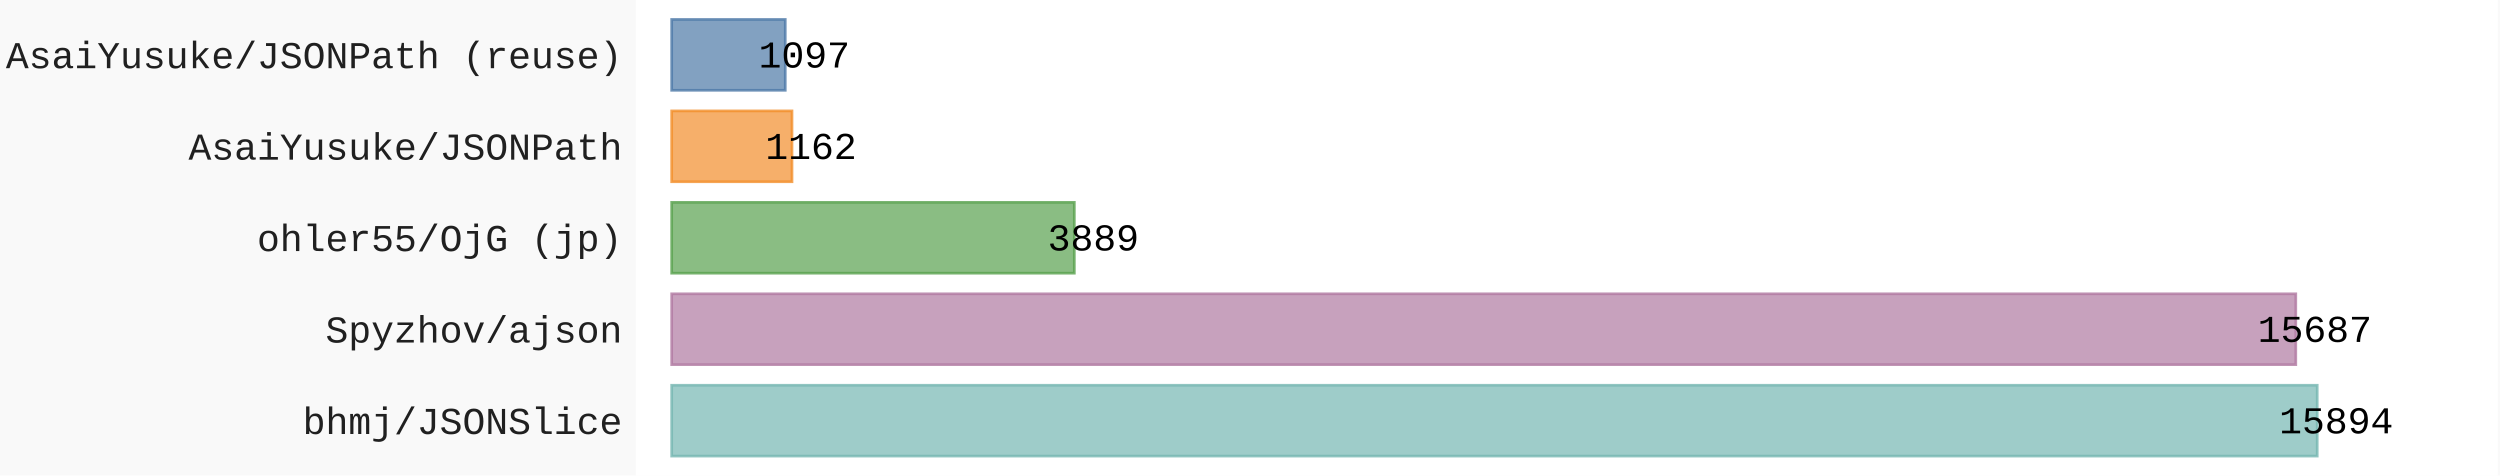
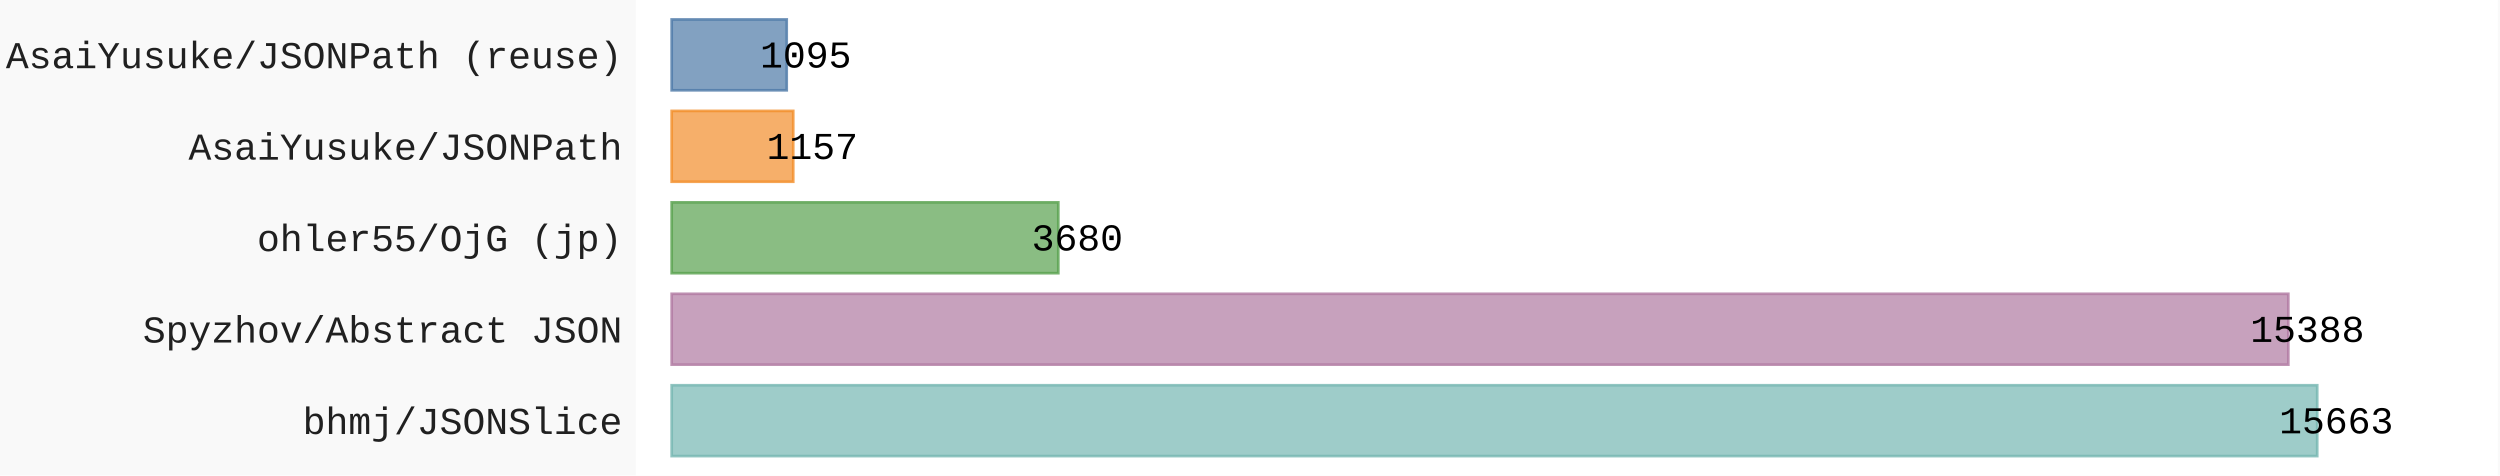
- <svg xmlns="http://www.w3.org/2000/svg" id="chart-07c933b3-c199-4326-a6ed-fb8751e00dbb" class="pygal-chart" viewBox="0 0 920 175">
+ <svg xmlns="http://www.w3.org/2000/svg" id="chart-ea7ba26d-6214-4bae-83ff-2d8bc013ac5a" class="pygal-chart" viewBox="0 0 920 175">
  <defs>
-     <style type="text/css">#chart-07c933b3-c199-4326-a6ed-fb8751e00dbb{-webkit-user-select:none;-webkit-font-smoothing:antialiased;font-family:Consolas,"Liberation Mono",Menlo,Courier,monospace}#chart-07c933b3-c199-4326-a6ed-fb8751e00dbb .title{font-family:Consolas,"Liberation Mono",Menlo,Courier,monospace;font-size:16px}#chart-07c933b3-c199-4326-a6ed-fb8751e00dbb .legends .legend text{font-family:Consolas,"Liberation Mono",Menlo,Courier,monospace;font-size:14px}#chart-07c933b3-c199-4326-a6ed-fb8751e00dbb .axis text{font-family:Consolas,"Liberation Mono",Menlo,Courier,monospace;font-size:14px}#chart-07c933b3-c199-4326-a6ed-fb8751e00dbb .axis text.major{font-family:Consolas,"Liberation Mono",Menlo,Courier,monospace;font-size:10px}#chart-07c933b3-c199-4326-a6ed-fb8751e00dbb .text-overlay text.value{font-family:Consolas,"Liberation Mono",Menlo,Courier,monospace;font-size:14px}#chart-07c933b3-c199-4326-a6ed-fb8751e00dbb .text-overlay text.label{font-family:Consolas,"Liberation Mono",Menlo,Courier,monospace;font-size:10px}#chart-07c933b3-c199-4326-a6ed-fb8751e00dbb .tooltip{font-family:Consolas,"Liberation Mono",Menlo,Courier,monospace;font-size:14px}#chart-07c933b3-c199-4326-a6ed-fb8751e00dbb text.no_data{font-family:Consolas,"Liberation Mono",Menlo,Courier,monospace;font-size:64px}
- #chart-07c933b3-c199-4326-a6ed-fb8751e00dbb{background-color:rgba(249,249,249,1)}#chart-07c933b3-c199-4326-a6ed-fb8751e00dbb path,#chart-07c933b3-c199-4326-a6ed-fb8751e00dbb line,#chart-07c933b3-c199-4326-a6ed-fb8751e00dbb rect,#chart-07c933b3-c199-4326-a6ed-fb8751e00dbb circle{-webkit-transition:150ms;-moz-transition:150ms;transition:150ms}#chart-07c933b3-c199-4326-a6ed-fb8751e00dbb .graph &gt; .background{fill:rgba(249,249,249,1)}#chart-07c933b3-c199-4326-a6ed-fb8751e00dbb .plot &gt; .background{fill:rgba(255,255,255,1)}#chart-07c933b3-c199-4326-a6ed-fb8751e00dbb .graph{fill:rgba(0,0,0,.87)}#chart-07c933b3-c199-4326-a6ed-fb8751e00dbb text.no_data{fill:rgba(0,0,0,1)}#chart-07c933b3-c199-4326-a6ed-fb8751e00dbb .title{fill:rgba(0,0,0,1)}#chart-07c933b3-c199-4326-a6ed-fb8751e00dbb .legends .legend text{fill:rgba(0,0,0,.87)}#chart-07c933b3-c199-4326-a6ed-fb8751e00dbb .legends .legend:hover text{fill:rgba(0,0,0,1)}#chart-07c933b3-c199-4326-a6ed-fb8751e00dbb .axis .line{stroke:rgba(0,0,0,1)}#chart-07c933b3-c199-4326-a6ed-fb8751e00dbb .axis .guide.line{stroke:rgba(0,0,0,.54)}#chart-07c933b3-c199-4326-a6ed-fb8751e00dbb .axis .major.line{stroke:rgba(0,0,0,.87)}#chart-07c933b3-c199-4326-a6ed-fb8751e00dbb .axis text.major{fill:rgba(0,0,0,1)}#chart-07c933b3-c199-4326-a6ed-fb8751e00dbb .axis.y .guides:hover .guide.line,#chart-07c933b3-c199-4326-a6ed-fb8751e00dbb .line-graph .axis.x .guides:hover .guide.line,#chart-07c933b3-c199-4326-a6ed-fb8751e00dbb .stackedline-graph .axis.x .guides:hover .guide.line,#chart-07c933b3-c199-4326-a6ed-fb8751e00dbb .xy-graph .axis.x .guides:hover .guide.line{stroke:rgba(0,0,0,1)}#chart-07c933b3-c199-4326-a6ed-fb8751e00dbb .axis .guides:hover text{fill:rgba(0,0,0,1)}#chart-07c933b3-c199-4326-a6ed-fb8751e00dbb .reactive{fill-opacity:.7;stroke-opacity:.8;stroke-width:1}#chart-07c933b3-c199-4326-a6ed-fb8751e00dbb .ci{stroke:rgba(0,0,0,.87)}#chart-07c933b3-c199-4326-a6ed-fb8751e00dbb .reactive.active,#chart-07c933b3-c199-4326-a6ed-fb8751e00dbb .active .reactive{fill-opacity:.8;stroke-opacity:.9;stroke-width:4}#chart-07c933b3-c199-4326-a6ed-fb8751e00dbb .ci .reactive.active{stroke-width:1.5}#chart-07c933b3-c199-4326-a6ed-fb8751e00dbb .series text{fill:rgba(0,0,0,1)}#chart-07c933b3-c199-4326-a6ed-fb8751e00dbb .tooltip rect{fill:rgba(255,255,255,1);stroke:rgba(0,0,0,1);-webkit-transition:opacity 150ms;-moz-transition:opacity 150ms;transition:opacity 150ms}#chart-07c933b3-c199-4326-a6ed-fb8751e00dbb .tooltip .label{fill:rgba(0,0,0,.87)}#chart-07c933b3-c199-4326-a6ed-fb8751e00dbb .tooltip .label{fill:rgba(0,0,0,.87)}#chart-07c933b3-c199-4326-a6ed-fb8751e00dbb .tooltip .legend{font-size:.8em;fill:rgba(0,0,0,.54)}#chart-07c933b3-c199-4326-a6ed-fb8751e00dbb .tooltip .x_label{font-size:.6em;fill:rgba(0,0,0,1)}#chart-07c933b3-c199-4326-a6ed-fb8751e00dbb .tooltip .xlink{font-size:.5em;text-decoration:underline}#chart-07c933b3-c199-4326-a6ed-fb8751e00dbb .tooltip .value{font-size:1.5em}#chart-07c933b3-c199-4326-a6ed-fb8751e00dbb .bound{font-size:.5em}#chart-07c933b3-c199-4326-a6ed-fb8751e00dbb .max-value{font-size:.75em;fill:rgba(0,0,0,.54)}#chart-07c933b3-c199-4326-a6ed-fb8751e00dbb .map-element{fill:rgba(255,255,255,1);stroke:rgba(0,0,0,.54) !important}#chart-07c933b3-c199-4326-a6ed-fb8751e00dbb .map-element .reactive{fill-opacity:inherit;stroke-opacity:inherit}#chart-07c933b3-c199-4326-a6ed-fb8751e00dbb .color-0,#chart-07c933b3-c199-4326-a6ed-fb8751e00dbb .color-0 a:visited{stroke:#F44336;fill:#F44336}#chart-07c933b3-c199-4326-a6ed-fb8751e00dbb .text-overlay .color-0 text{fill:black}
- #chart-07c933b3-c199-4326-a6ed-fb8751e00dbb text.no_data{text-anchor:middle}#chart-07c933b3-c199-4326-a6ed-fb8751e00dbb .guide.line{fill:none}#chart-07c933b3-c199-4326-a6ed-fb8751e00dbb .centered{text-anchor:middle}#chart-07c933b3-c199-4326-a6ed-fb8751e00dbb .title{text-anchor:middle}#chart-07c933b3-c199-4326-a6ed-fb8751e00dbb .legends .legend text{fill-opacity:1}#chart-07c933b3-c199-4326-a6ed-fb8751e00dbb .axis.x text{text-anchor:middle}#chart-07c933b3-c199-4326-a6ed-fb8751e00dbb .axis.x:not(.web) text[transform]{text-anchor:start}#chart-07c933b3-c199-4326-a6ed-fb8751e00dbb .axis.x:not(.web) text[transform].backwards{text-anchor:end}#chart-07c933b3-c199-4326-a6ed-fb8751e00dbb .axis.y text{text-anchor:end}#chart-07c933b3-c199-4326-a6ed-fb8751e00dbb .axis.y text[transform].backwards{text-anchor:start}#chart-07c933b3-c199-4326-a6ed-fb8751e00dbb .axis.y2 text{text-anchor:start}#chart-07c933b3-c199-4326-a6ed-fb8751e00dbb .axis.y2 text[transform].backwards{text-anchor:end}#chart-07c933b3-c199-4326-a6ed-fb8751e00dbb .axis .guide.line{stroke-dasharray:4,4;stroke:black}#chart-07c933b3-c199-4326-a6ed-fb8751e00dbb .axis .major.guide.line{stroke-dasharray:6,6;stroke:black}#chart-07c933b3-c199-4326-a6ed-fb8751e00dbb .horizontal .axis.y .guide.line,#chart-07c933b3-c199-4326-a6ed-fb8751e00dbb .horizontal .axis.y2 .guide.line,#chart-07c933b3-c199-4326-a6ed-fb8751e00dbb .vertical .axis.x .guide.line{opacity:0}#chart-07c933b3-c199-4326-a6ed-fb8751e00dbb .horizontal .axis.always_show .guide.line,#chart-07c933b3-c199-4326-a6ed-fb8751e00dbb .vertical .axis.always_show .guide.line{opacity:1 !important}#chart-07c933b3-c199-4326-a6ed-fb8751e00dbb .axis.y .guides:hover .guide.line,#chart-07c933b3-c199-4326-a6ed-fb8751e00dbb .axis.y2 .guides:hover .guide.line,#chart-07c933b3-c199-4326-a6ed-fb8751e00dbb .axis.x .guides:hover .guide.line{opacity:1}#chart-07c933b3-c199-4326-a6ed-fb8751e00dbb .axis .guides:hover text{opacity:1}#chart-07c933b3-c199-4326-a6ed-fb8751e00dbb .nofill{fill:none}#chart-07c933b3-c199-4326-a6ed-fb8751e00dbb .subtle-fill{fill-opacity:.2}#chart-07c933b3-c199-4326-a6ed-fb8751e00dbb .dot{stroke-width:1px;fill-opacity:1;stroke-opacity:1}#chart-07c933b3-c199-4326-a6ed-fb8751e00dbb .dot.active{stroke-width:5px}#chart-07c933b3-c199-4326-a6ed-fb8751e00dbb .dot.negative{fill:transparent}#chart-07c933b3-c199-4326-a6ed-fb8751e00dbb text,#chart-07c933b3-c199-4326-a6ed-fb8751e00dbb tspan{stroke:none !important}#chart-07c933b3-c199-4326-a6ed-fb8751e00dbb .series text.active{opacity:1}#chart-07c933b3-c199-4326-a6ed-fb8751e00dbb .tooltip rect{fill-opacity:.95;stroke-width:.5}#chart-07c933b3-c199-4326-a6ed-fb8751e00dbb .tooltip text{fill-opacity:1}#chart-07c933b3-c199-4326-a6ed-fb8751e00dbb .showable{visibility:hidden}#chart-07c933b3-c199-4326-a6ed-fb8751e00dbb .showable.shown{visibility:visible}#chart-07c933b3-c199-4326-a6ed-fb8751e00dbb .gauge-background{fill:rgba(229,229,229,1);stroke:none}#chart-07c933b3-c199-4326-a6ed-fb8751e00dbb .bg-lines{stroke:rgba(249,249,249,1);stroke-width:2px}</style>
+     <style type="text/css">#chart-ea7ba26d-6214-4bae-83ff-2d8bc013ac5a{-webkit-user-select:none;-webkit-font-smoothing:antialiased;font-family:Consolas,"Liberation Mono",Menlo,Courier,monospace}#chart-ea7ba26d-6214-4bae-83ff-2d8bc013ac5a .title{font-family:Consolas,"Liberation Mono",Menlo,Courier,monospace;font-size:16px}#chart-ea7ba26d-6214-4bae-83ff-2d8bc013ac5a .legends .legend text{font-family:Consolas,"Liberation Mono",Menlo,Courier,monospace;font-size:14px}#chart-ea7ba26d-6214-4bae-83ff-2d8bc013ac5a .axis text{font-family:Consolas,"Liberation Mono",Menlo,Courier,monospace;font-size:14px}#chart-ea7ba26d-6214-4bae-83ff-2d8bc013ac5a .axis text.major{font-family:Consolas,"Liberation Mono",Menlo,Courier,monospace;font-size:10px}#chart-ea7ba26d-6214-4bae-83ff-2d8bc013ac5a .text-overlay text.value{font-family:Consolas,"Liberation Mono",Menlo,Courier,monospace;font-size:14px}#chart-ea7ba26d-6214-4bae-83ff-2d8bc013ac5a .text-overlay text.label{font-family:Consolas,"Liberation Mono",Menlo,Courier,monospace;font-size:10px}#chart-ea7ba26d-6214-4bae-83ff-2d8bc013ac5a .tooltip{font-family:Consolas,"Liberation Mono",Menlo,Courier,monospace;font-size:14px}#chart-ea7ba26d-6214-4bae-83ff-2d8bc013ac5a text.no_data{font-family:Consolas,"Liberation Mono",Menlo,Courier,monospace;font-size:64px}
+ #chart-ea7ba26d-6214-4bae-83ff-2d8bc013ac5a{background-color:rgba(249,249,249,1)}#chart-ea7ba26d-6214-4bae-83ff-2d8bc013ac5a path,#chart-ea7ba26d-6214-4bae-83ff-2d8bc013ac5a line,#chart-ea7ba26d-6214-4bae-83ff-2d8bc013ac5a rect,#chart-ea7ba26d-6214-4bae-83ff-2d8bc013ac5a circle{-webkit-transition:150ms;-moz-transition:150ms;transition:150ms}#chart-ea7ba26d-6214-4bae-83ff-2d8bc013ac5a .graph &gt; .background{fill:rgba(249,249,249,1)}#chart-ea7ba26d-6214-4bae-83ff-2d8bc013ac5a .plot &gt; .background{fill:rgba(255,255,255,1)}#chart-ea7ba26d-6214-4bae-83ff-2d8bc013ac5a .graph{fill:rgba(0,0,0,.87)}#chart-ea7ba26d-6214-4bae-83ff-2d8bc013ac5a text.no_data{fill:rgba(0,0,0,1)}#chart-ea7ba26d-6214-4bae-83ff-2d8bc013ac5a .title{fill:rgba(0,0,0,1)}#chart-ea7ba26d-6214-4bae-83ff-2d8bc013ac5a .legends .legend text{fill:rgba(0,0,0,.87)}#chart-ea7ba26d-6214-4bae-83ff-2d8bc013ac5a .legends .legend:hover text{fill:rgba(0,0,0,1)}#chart-ea7ba26d-6214-4bae-83ff-2d8bc013ac5a .axis .line{stroke:rgba(0,0,0,1)}#chart-ea7ba26d-6214-4bae-83ff-2d8bc013ac5a .axis .guide.line{stroke:rgba(0,0,0,.54)}#chart-ea7ba26d-6214-4bae-83ff-2d8bc013ac5a .axis .major.line{stroke:rgba(0,0,0,.87)}#chart-ea7ba26d-6214-4bae-83ff-2d8bc013ac5a .axis text.major{fill:rgba(0,0,0,1)}#chart-ea7ba26d-6214-4bae-83ff-2d8bc013ac5a .axis.y .guides:hover .guide.line,#chart-ea7ba26d-6214-4bae-83ff-2d8bc013ac5a .line-graph .axis.x .guides:hover .guide.line,#chart-ea7ba26d-6214-4bae-83ff-2d8bc013ac5a .stackedline-graph .axis.x .guides:hover .guide.line,#chart-ea7ba26d-6214-4bae-83ff-2d8bc013ac5a .xy-graph .axis.x .guides:hover .guide.line{stroke:rgba(0,0,0,1)}#chart-ea7ba26d-6214-4bae-83ff-2d8bc013ac5a .axis .guides:hover text{fill:rgba(0,0,0,1)}#chart-ea7ba26d-6214-4bae-83ff-2d8bc013ac5a .reactive{fill-opacity:.7;stroke-opacity:.8;stroke-width:1}#chart-ea7ba26d-6214-4bae-83ff-2d8bc013ac5a .ci{stroke:rgba(0,0,0,.87)}#chart-ea7ba26d-6214-4bae-83ff-2d8bc013ac5a .reactive.active,#chart-ea7ba26d-6214-4bae-83ff-2d8bc013ac5a .active .reactive{fill-opacity:.8;stroke-opacity:.9;stroke-width:4}#chart-ea7ba26d-6214-4bae-83ff-2d8bc013ac5a .ci .reactive.active{stroke-width:1.5}#chart-ea7ba26d-6214-4bae-83ff-2d8bc013ac5a .series text{fill:rgba(0,0,0,1)}#chart-ea7ba26d-6214-4bae-83ff-2d8bc013ac5a .tooltip rect{fill:rgba(255,255,255,1);stroke:rgba(0,0,0,1);-webkit-transition:opacity 150ms;-moz-transition:opacity 150ms;transition:opacity 150ms}#chart-ea7ba26d-6214-4bae-83ff-2d8bc013ac5a .tooltip .label{fill:rgba(0,0,0,.87)}#chart-ea7ba26d-6214-4bae-83ff-2d8bc013ac5a .tooltip .label{fill:rgba(0,0,0,.87)}#chart-ea7ba26d-6214-4bae-83ff-2d8bc013ac5a .tooltip .legend{font-size:.8em;fill:rgba(0,0,0,.54)}#chart-ea7ba26d-6214-4bae-83ff-2d8bc013ac5a .tooltip .x_label{font-size:.6em;fill:rgba(0,0,0,1)}#chart-ea7ba26d-6214-4bae-83ff-2d8bc013ac5a .tooltip .xlink{font-size:.5em;text-decoration:underline}#chart-ea7ba26d-6214-4bae-83ff-2d8bc013ac5a .tooltip .value{font-size:1.5em}#chart-ea7ba26d-6214-4bae-83ff-2d8bc013ac5a .bound{font-size:.5em}#chart-ea7ba26d-6214-4bae-83ff-2d8bc013ac5a .max-value{font-size:.75em;fill:rgba(0,0,0,.54)}#chart-ea7ba26d-6214-4bae-83ff-2d8bc013ac5a .map-element{fill:rgba(255,255,255,1);stroke:rgba(0,0,0,.54) !important}#chart-ea7ba26d-6214-4bae-83ff-2d8bc013ac5a .map-element .reactive{fill-opacity:inherit;stroke-opacity:inherit}#chart-ea7ba26d-6214-4bae-83ff-2d8bc013ac5a .color-0,#chart-ea7ba26d-6214-4bae-83ff-2d8bc013ac5a .color-0 a:visited{stroke:#F44336;fill:#F44336}#chart-ea7ba26d-6214-4bae-83ff-2d8bc013ac5a .text-overlay .color-0 text{fill:black}
+ #chart-ea7ba26d-6214-4bae-83ff-2d8bc013ac5a text.no_data{text-anchor:middle}#chart-ea7ba26d-6214-4bae-83ff-2d8bc013ac5a .guide.line{fill:none}#chart-ea7ba26d-6214-4bae-83ff-2d8bc013ac5a .centered{text-anchor:middle}#chart-ea7ba26d-6214-4bae-83ff-2d8bc013ac5a .title{text-anchor:middle}#chart-ea7ba26d-6214-4bae-83ff-2d8bc013ac5a .legends .legend text{fill-opacity:1}#chart-ea7ba26d-6214-4bae-83ff-2d8bc013ac5a .axis.x text{text-anchor:middle}#chart-ea7ba26d-6214-4bae-83ff-2d8bc013ac5a .axis.x:not(.web) text[transform]{text-anchor:start}#chart-ea7ba26d-6214-4bae-83ff-2d8bc013ac5a .axis.x:not(.web) text[transform].backwards{text-anchor:end}#chart-ea7ba26d-6214-4bae-83ff-2d8bc013ac5a .axis.y text{text-anchor:end}#chart-ea7ba26d-6214-4bae-83ff-2d8bc013ac5a .axis.y text[transform].backwards{text-anchor:start}#chart-ea7ba26d-6214-4bae-83ff-2d8bc013ac5a .axis.y2 text{text-anchor:start}#chart-ea7ba26d-6214-4bae-83ff-2d8bc013ac5a .axis.y2 text[transform].backwards{text-anchor:end}#chart-ea7ba26d-6214-4bae-83ff-2d8bc013ac5a .axis .guide.line{stroke-dasharray:4,4;stroke:black}#chart-ea7ba26d-6214-4bae-83ff-2d8bc013ac5a .axis .major.guide.line{stroke-dasharray:6,6;stroke:black}#chart-ea7ba26d-6214-4bae-83ff-2d8bc013ac5a .horizontal .axis.y .guide.line,#chart-ea7ba26d-6214-4bae-83ff-2d8bc013ac5a .horizontal .axis.y2 .guide.line,#chart-ea7ba26d-6214-4bae-83ff-2d8bc013ac5a .vertical .axis.x .guide.line{opacity:0}#chart-ea7ba26d-6214-4bae-83ff-2d8bc013ac5a .horizontal .axis.always_show .guide.line,#chart-ea7ba26d-6214-4bae-83ff-2d8bc013ac5a .vertical .axis.always_show .guide.line{opacity:1 !important}#chart-ea7ba26d-6214-4bae-83ff-2d8bc013ac5a .axis.y .guides:hover .guide.line,#chart-ea7ba26d-6214-4bae-83ff-2d8bc013ac5a .axis.y2 .guides:hover .guide.line,#chart-ea7ba26d-6214-4bae-83ff-2d8bc013ac5a .axis.x .guides:hover .guide.line{opacity:1}#chart-ea7ba26d-6214-4bae-83ff-2d8bc013ac5a .axis .guides:hover text{opacity:1}#chart-ea7ba26d-6214-4bae-83ff-2d8bc013ac5a .nofill{fill:none}#chart-ea7ba26d-6214-4bae-83ff-2d8bc013ac5a .subtle-fill{fill-opacity:.2}#chart-ea7ba26d-6214-4bae-83ff-2d8bc013ac5a .dot{stroke-width:1px;fill-opacity:1;stroke-opacity:1}#chart-ea7ba26d-6214-4bae-83ff-2d8bc013ac5a .dot.active{stroke-width:5px}#chart-ea7ba26d-6214-4bae-83ff-2d8bc013ac5a .dot.negative{fill:transparent}#chart-ea7ba26d-6214-4bae-83ff-2d8bc013ac5a text,#chart-ea7ba26d-6214-4bae-83ff-2d8bc013ac5a tspan{stroke:none !important}#chart-ea7ba26d-6214-4bae-83ff-2d8bc013ac5a .series text.active{opacity:1}#chart-ea7ba26d-6214-4bae-83ff-2d8bc013ac5a .tooltip rect{fill-opacity:.95;stroke-width:.5}#chart-ea7ba26d-6214-4bae-83ff-2d8bc013ac5a .tooltip text{fill-opacity:1}#chart-ea7ba26d-6214-4bae-83ff-2d8bc013ac5a .showable{visibility:hidden}#chart-ea7ba26d-6214-4bae-83ff-2d8bc013ac5a .showable.shown{visibility:visible}#chart-ea7ba26d-6214-4bae-83ff-2d8bc013ac5a .gauge-background{fill:rgba(229,229,229,1);stroke:none}#chart-ea7ba26d-6214-4bae-83ff-2d8bc013ac5a .bg-lines{stroke:rgba(249,249,249,1);stroke-width:2px}</style>
  </defs>
  <g class="graph horizontalbar-graph horizontal">
    <rect x="0" y="0" width="920" height="175" class="background" />
    <g transform="translate(234, 0)" class="plot">
      <rect x="0" y="0" width="685.2" height="175" class="background" />
      <g class="axis y">
        <g class="guides">
          <text x="-5" y="159.708" class="">bhmj/JSONSlice</text>
        </g>
        <g class="guides">
-           <text x="-5" y="126.054" class="">Spyzhov/ajson</text>
+           <text x="-5" y="126.054" class="">Spyzhov/Abstract JSON</text>
        </g>
        <g class="guides">
          <text x="-5" y="92.4" class="">ohler55/OjG (jp)</text>
        </g>
        <g class="guides">
          <text x="-5" y="58.746" class="">AsaiYusuke/JSONPath</text>
        </g>
        <g class="guides">
          <text x="-5" y="25.092" class="">AsaiYusuke/JSONPath (reuse)</text>
        </g>
      </g>
      <g class="series serie-0 color-0">
        <g class="bars">
          <g class="bar" style="fill: #76b7b2; stroke: #76b7b2">
            <rect x="13.177" y="141.777" rx="0" ry="0" width="605.557" height="26.062" class="rect reactive tooltip-trigger" />
          </g>
          <g class="bar" style="fill: #b07aa1; stroke: #b07aa1">
-             <rect x="13.177" y="108.123" rx="0" ry="0" width="597.67" height="26.062" class="rect reactive tooltip-trigger" />
+             <rect x="13.177" y="108.123" rx="0" ry="0" width="594.925" height="26.062" class="rect reactive tooltip-trigger" />
          </g>
          <g class="bar" style="fill: #59a14f; stroke: #59a14f">
-             <rect x="13.177" y="74.469" rx="0" ry="0" width="148.17" height="26.062" class="rect reactive tooltip-trigger" />
+             <rect x="13.177" y="74.469" rx="0" ry="0" width="142.275" height="26.062" class="rect reactive tooltip-trigger" />
          </g>
          <g class="bar" style="fill: #f28e2b; stroke: #f28e2b">
-             <rect x="13.177" y="40.815" rx="0" ry="0" width="44.272" height="26.062" class="rect reactive tooltip-trigger" />
+             <rect x="13.177" y="40.815" rx="0" ry="0" width="44.732" height="26.062" class="rect reactive tooltip-trigger" />
          </g>
          <g class="bar" style="fill: #4e79a7; stroke: #4e79a7">
-             <rect x="13.177" y="7.162" rx="0" ry="0" width="41.795" height="26.062" class="rect reactive tooltip-trigger" />
+             <rect x="13.177" y="7.162" rx="0" ry="0" width="42.334" height="26.062" class="rect reactive tooltip-trigger" />
          </g>
        </g>
      </g>
    </g>
    <g class="titles" />
    <g transform="translate(234, 0)" class="plot overlay">
      <g class="series serie-0 color-0" />
    </g>
    <g transform="translate(234, 0)" class="plot text-overlay">
      <g class="series serie-0 color-0">
-         <text text-anchor="middle" x="625.734" y="159.474" class="value">15894</text>
-         <text text-anchor="middle" x="617.847" y="125.821" class="value">15687</text>
-         <text text-anchor="middle" x="168.347" y="92.167" class="value">3889</text>
-         <text text-anchor="middle" x="64.449" y="58.513" class="value">1162</text>
-         <text text-anchor="middle" x="61.972" y="24.859" class="value">1097</text>
+         <text text-anchor="middle" x="625.734" y="159.474" class="value">15663</text>
+         <text text-anchor="middle" x="615.102" y="125.821" class="value">15388</text>
+         <text text-anchor="middle" x="162.452" y="92.167" class="value">3680</text>
+         <text text-anchor="middle" x="64.908" y="58.513" class="value">1157</text>
+         <text text-anchor="middle" x="62.511" y="24.859" class="value">1095</text>
      </g>
    </g>
    <g transform="translate(234, 0)" class="plot tooltip-overlay">
      <g transform="translate(0 0)" style="opacity: 0" class="tooltip">
        <rect rx="0" ry="0" width="0" height="0" class="tooltip-box" />
        <g class="text" />
      </g>
    </g>
  </g>
</svg>
